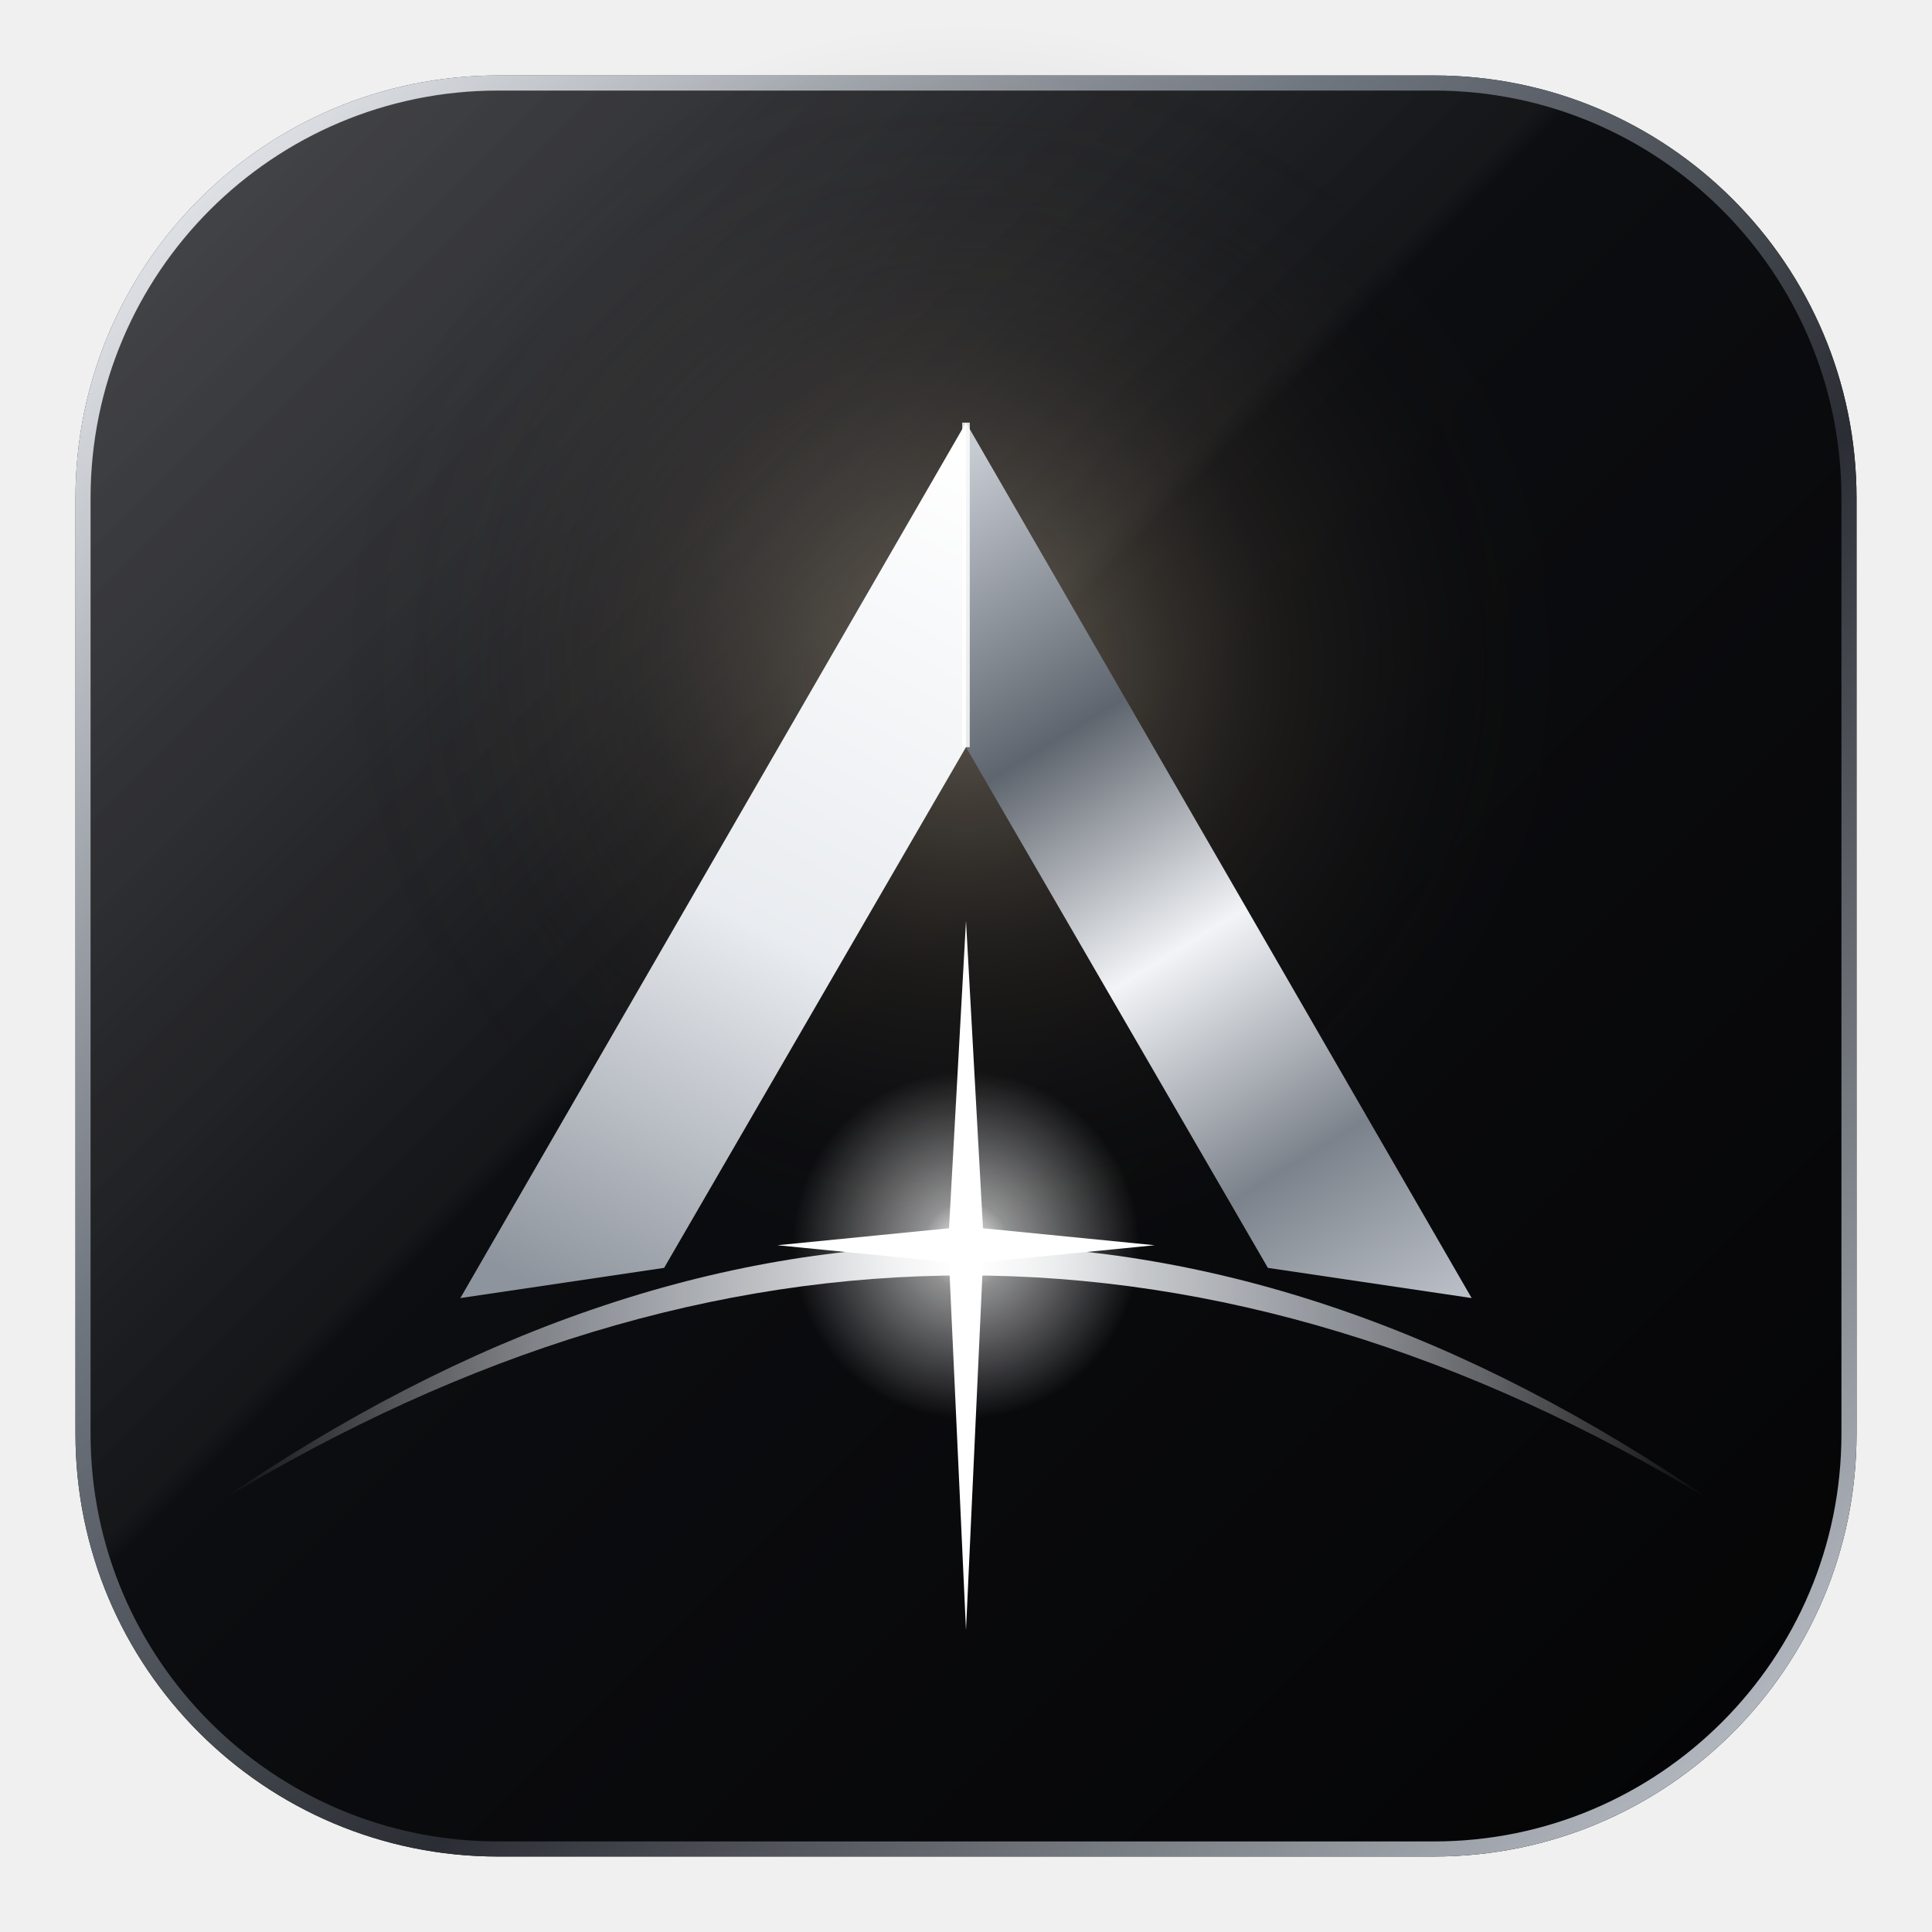
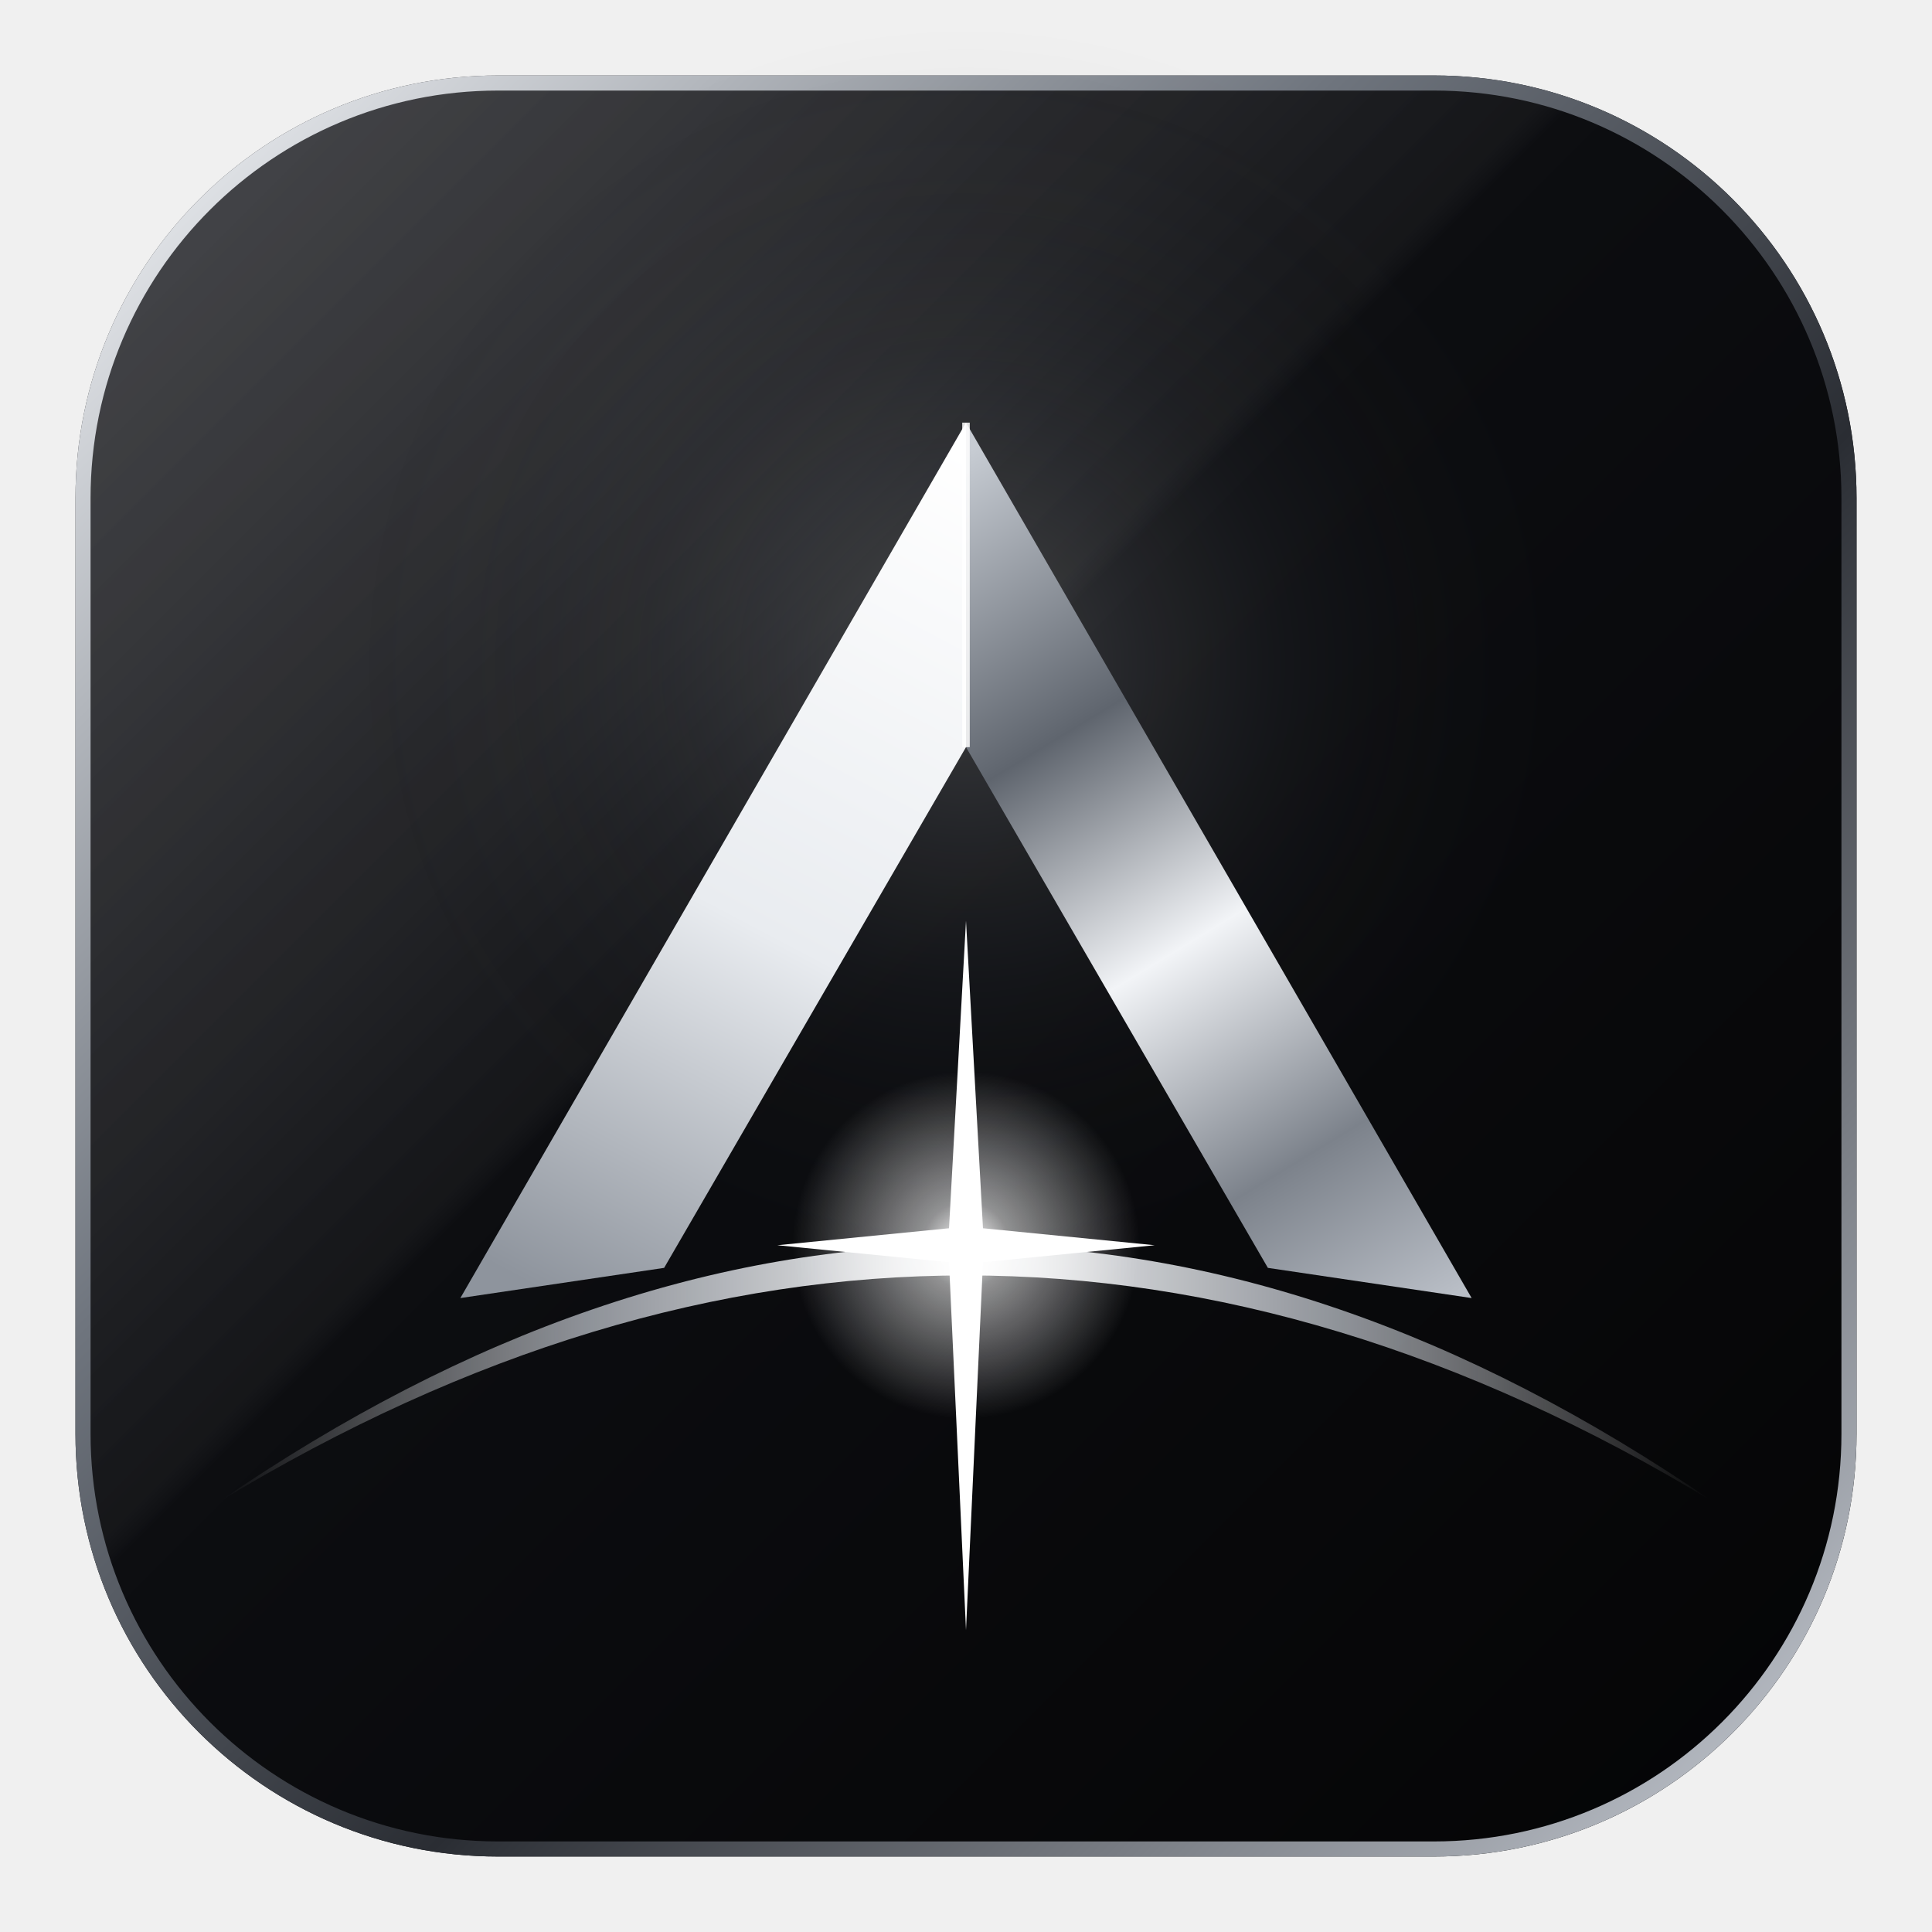
- <svg xmlns="http://www.w3.org/2000/svg" viewBox="0 0 512 512" role="img" aria-label="AXIOM Ω">
+ <svg xmlns="http://www.w3.org/2000/svg" viewBox="0 0 512 512" role="img" aria-label="AVIOR">
  <defs>
    <linearGradient id="tile" x1="0" y1="0" x2="1" y2="1">
      <stop offset="0" stop-color="#2A2B2F" />
      <stop offset=".45" stop-color="#0C0D10" />
      <stop offset="1" stop-color="#040405" />
    </linearGradient>
    <linearGradient id="rim" x1="0" y1="0" x2="1" y2="1">
      <stop offset="0" stop-color="#F4F6F9" />
      <stop offset=".35" stop-color="#6F757E" />
      <stop offset=".6" stop-color="#2A2D33" />
      <stop offset="1" stop-color="#C9CED6" />
    </linearGradient>
    <linearGradient id="glass" x1="0" y1="0" x2="1" y2="1">
      <stop offset="0" stop-color="#FFFFFF" stop-opacity=".16" />
      <stop offset=".42" stop-color="#FFFFFF" stop-opacity=".03" />
      <stop offset=".43" stop-color="#FFFFFF" stop-opacity="0" />
    </linearGradient>
    <radialGradient id="warm" cx="256" cy="176" r="170" gradientUnits="userSpaceOnUse">
-       <stop offset="0" stop-color="#E9D6B8" stop-opacity=".42" />
-       <stop offset=".5" stop-color="#8C7A62" stop-opacity=".12" />
+       <stop offset="0" stop-color="#FFFFFF" stop-opacity=".2" />
+       <stop offset=".5" stop-color="#8E949D" stop-opacity=".07" />
      <stop offset="1" stop-color="#000" stop-opacity="0" />
    </radialGradient>
    <linearGradient id="legL" x1="140" y1="340" x2="256" y2="120" gradientUnits="userSpaceOnUse">
      <stop offset="0" stop-color="#8E949D" />
      <stop offset=".45" stop-color="#E9ECF0" />
      <stop offset="1" stop-color="#FFFFFF" />
    </linearGradient>
    <linearGradient id="legR" x1="256" y1="120" x2="390" y2="340" gradientUnits="userSpaceOnUse">
      <stop offset="0" stop-color="#C7CCD3" />
      <stop offset=".3" stop-color="#5F656E" />
      <stop offset=".55" stop-color="#F2F4F7" />
      <stop offset=".8" stop-color="#7C828B" />
      <stop offset="1" stop-color="#B9BEC6" />
    </linearGradient>
    <linearGradient id="arc" x1="0" y1="0" x2="1" y2="0">
      <stop offset="0" stop-color="#FFFFFF" stop-opacity="0" />
      <stop offset=".25" stop-color="#C9CED6" stop-opacity=".7" />
      <stop offset=".5" stop-color="#FFFFFF" />
      <stop offset=".75" stop-color="#C9CED6" stop-opacity=".7" />
      <stop offset="1" stop-color="#FFFFFF" stop-opacity="0" />
    </linearGradient>
    <radialGradient id="flare" cx="256" cy="330" r="46" gradientUnits="userSpaceOnUse">
      <stop offset="0" stop-color="#FFFFFF" />
      <stop offset=".25" stop-color="#FFFFFF" stop-opacity=".55" />
      <stop offset="1" stop-color="#FFFFFF" stop-opacity="0" />
    </radialGradient>
  </defs>
  <g class="tile">
    <rect x="20" y="20" width="472" height="472" rx="112" fill="url(#tile)" />
    <rect x="20" y="20" width="472" height="472" rx="112" fill="url(#glass)" />
    <rect x="22" y="22" width="468" height="468" rx="110" fill="none" stroke="url(#rim)" stroke-width="4" />
  </g>
  <circle cx="256" cy="176" r="170" fill="url(#warm)" />
  <g class="mark">
    <path class="legL" d="M256 112 L122 344 L176 336 L256 198 Z" fill="url(#legL)" />
    <path class="legR" d="M256 112 L256 198 L336 336 L390 344 Z" fill="url(#legR)" />
    <path d="M256 112 L256 198" stroke="#FFFFFF" stroke-opacity=".85" stroke-width="2" />
    <path class="arc" d="M58 398 Q256 262 454 398 Q256 278 58 398 Z" fill="url(#arc)" />
    <g class="star">
      <circle cx="256" cy="330" r="46" fill="url(#flare)" />
      <path d="M256 244 L260.5 325.5 L306 330 L260.5 334.5 L256 432 L251.5 334.5 L206 330 L251.5 325.5 Z" fill="#FFFFFF" />
    </g>
  </g>
</svg>
